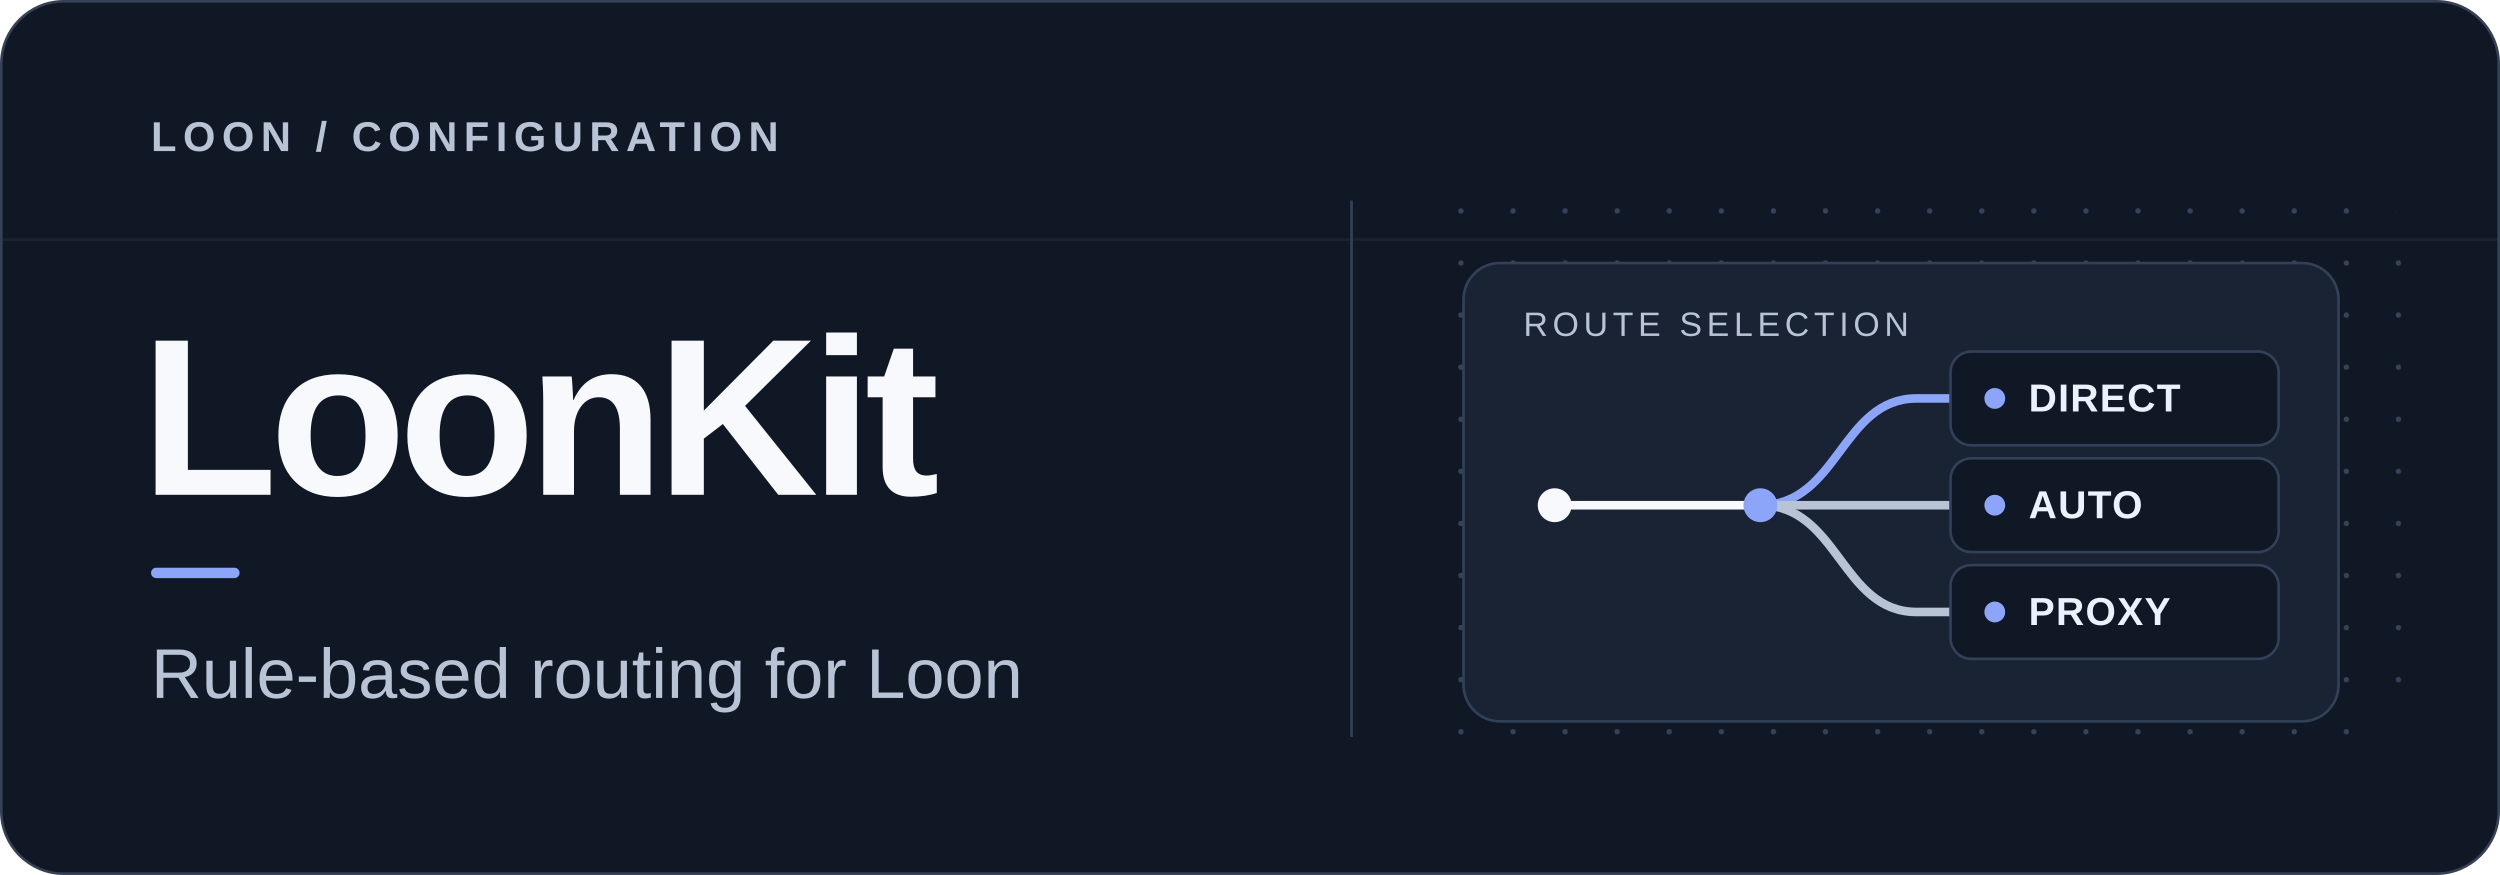
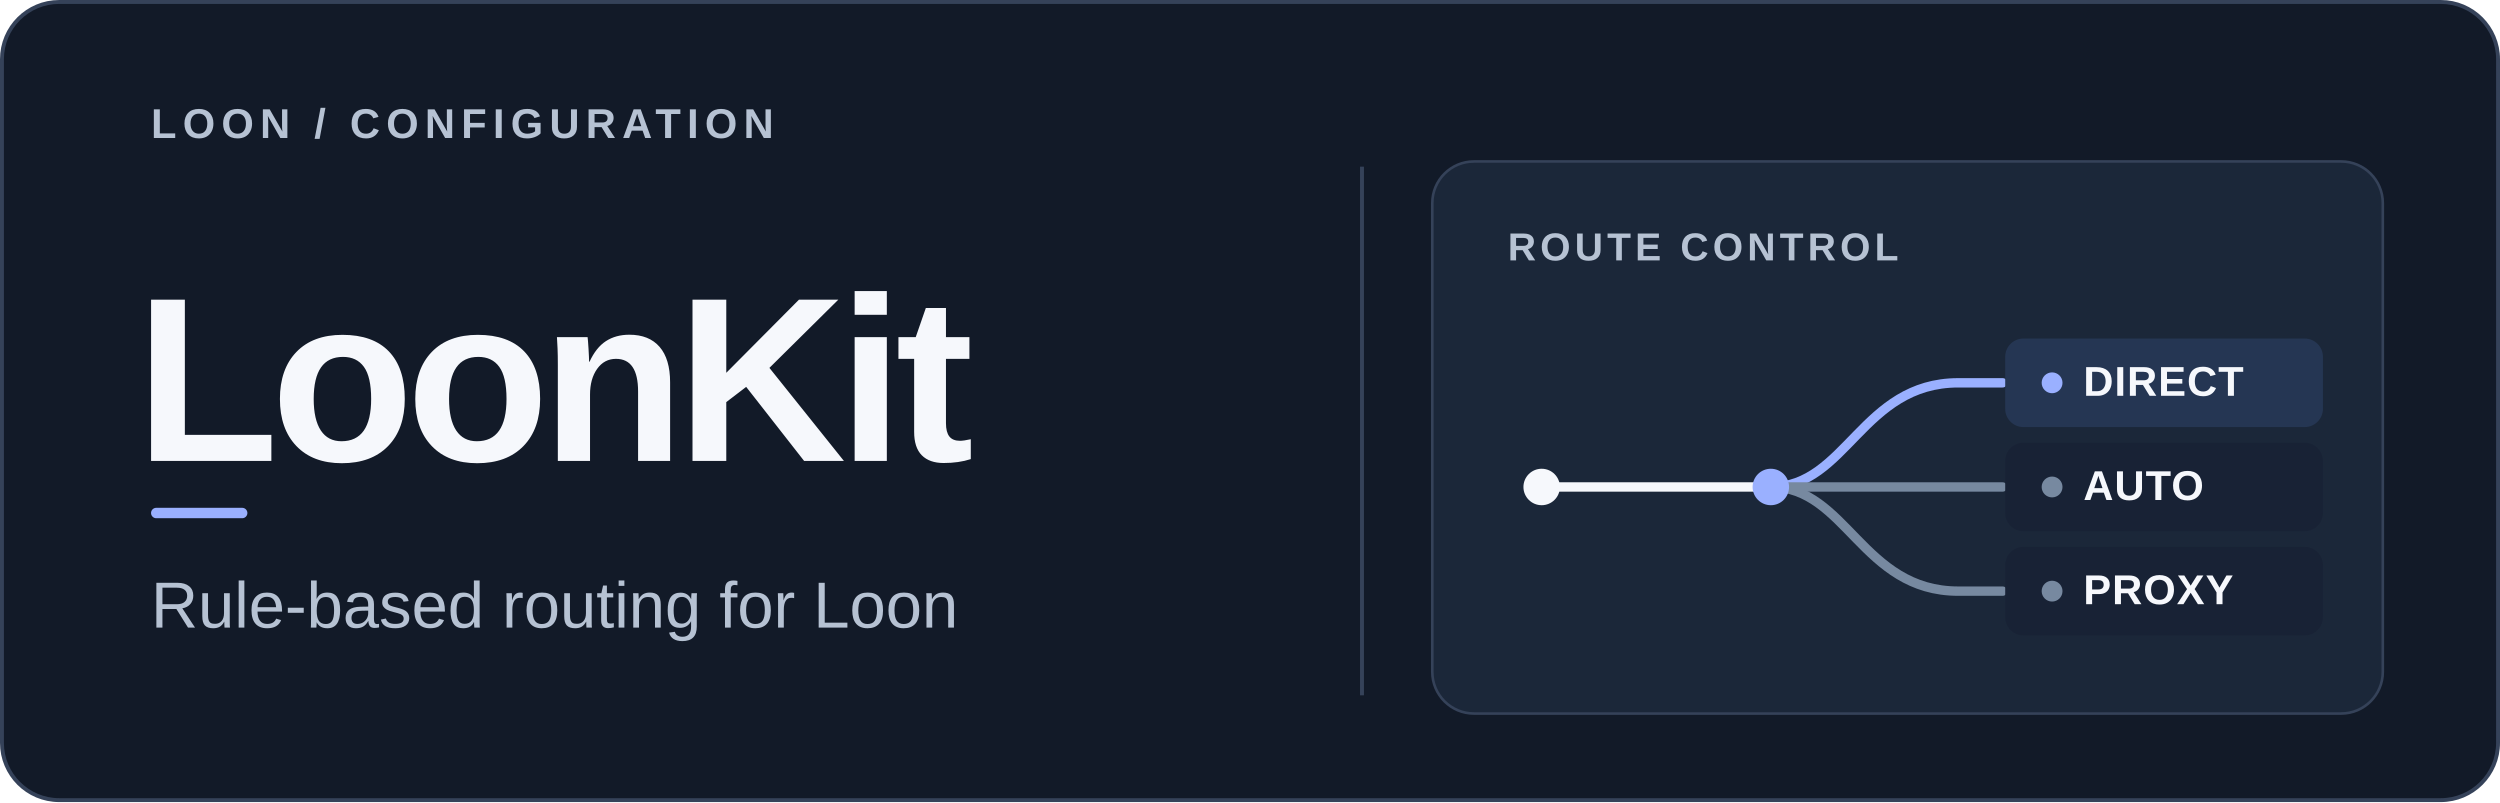
- <svg xmlns="http://www.w3.org/2000/svg" width="960" height="336" viewBox="0 0 960 336" role="img" aria-label="LoonKit: rule-based routing configuration for Loon">
-   <defs>
-     <pattern id="dots" width="20" height="20" patternUnits="userSpaceOnUse">
-       <circle cx="1" cy="1" r="1.05" fill="#344258" />
-     </pattern>
-   </defs>
-   <rect x=".5" y=".5" width="959" height="335" rx="24" fill="#111825" stroke="#364156" />
-   <path d="M0 92H960" stroke="#364156" opacity=".28" />
-   <text x="58" y="58" fill="#B8C4D6" font-family="-apple-system,BlinkMacSystemFont,Segoe UI,Arial,sans-serif" font-size="16" letter-spacing="2.5" font-weight="600">LOON  /  CONFIGURATION</text>
-   <text x="54" y="190" fill="#F7F9FC" font-family="-apple-system,BlinkMacSystemFont,Segoe UI,Arial,sans-serif" font-size="86" font-weight="750" letter-spacing="-3">LoonKit</text>
-   <rect x="58" y="218" width="34" height="4" rx="2" fill="#8CA5F8" />
-   <text x="58" y="268" fill="#B8C4D6" font-family="-apple-system,BlinkMacSystemFont,Segoe UI,Arial,sans-serif" font-size="27" font-weight="500">Rule-based routing for Loon</text>
-   <path d="M519 77V283" stroke="#364156" />
-   <rect x="547" y="74" width="376" height="212" rx="17" fill="url(#dots)" />
-   <rect x="562" y="101" width="336" height="176" rx="14" fill="#192334" stroke="#324158" />
-   <text x="585" y="129" fill="#B8C4D6" font-family="-apple-system,BlinkMacSystemFont,Segoe UI,Arial,sans-serif" font-size="13" letter-spacing="1.8">ROUTE SELECTION</text>
-   <g fill="none" stroke-linecap="round" stroke-linejoin="round" stroke-width="3.3">
-     <path d="M597 194H676" stroke="#F7F9FC" />
-     <path d="M676 194C706 194 707 153 736 153H749" stroke="#8CA5F8" />
-     <path d="M676 194H749" stroke="#B8C4D6" />
-     <path d="M676 194C706 194 707 235 736 235H749" stroke="#B8C4D6" />
+ <svg xmlns="http://www.w3.org/2000/svg" width="960" height="308" viewBox="0 0 960 308" role="img" aria-label="LoonKit - Routing configuration for Loon">
+   <rect x=".75" y=".75" width="958.5" height="306.5" rx="22" fill="#121A28" stroke="#354259" stroke-width="1.5" />
+   <text x="58" y="53" fill="#B6C2D3" font-family="-apple-system,BlinkMacSystemFont,'Segoe UI',Arial,sans-serif" font-size="16" font-weight="600" letter-spacing="2.4">LOON / CONFIGURATION</text>
+   <text x="52" y="177" fill="#F6F8FC" font-family="-apple-system,BlinkMacSystemFont,'Segoe UI',Arial,sans-serif" font-size="90" font-weight="750" letter-spacing="-3">LoonKit</text>
+   <rect x="58" y="195" width="37" height="4" rx="2" fill="#9AB0FF" />
+   <text x="58" y="241" fill="#B6C2D3" font-family="-apple-system,BlinkMacSystemFont,'Segoe UI',Arial,sans-serif" font-size="25" font-weight="500">Rule-based routing for Loon</text>
+   <path d="M523 64V267" stroke="#354259" stroke-width="1.5" />
+   <rect x="550" y="62" width="365" height="212" rx="16" fill="#1B2739" stroke="#354259" />
+   <text x="579" y="100" fill="#B6C2D3" font-family="-apple-system,BlinkMacSystemFont,'Segoe UI',Arial,sans-serif" font-size="15" letter-spacing="1.6" font-weight="600">ROUTE CONTROL</text>
+   <g fill="none" stroke-width="3.6" stroke-linecap="round" stroke-linejoin="round">
+     <path d="M592 187H680" stroke="#F6F8FC" />
+     <path d="M680 187C709 187 715 147 752 147H769" stroke="#9AB0FF" />
+     <path d="M680 187H769" stroke="#7789A0" />
+     <path d="M680 187C709 187 715 227 752 227H769" stroke="#7789A0" />
  </g>
-   <circle cx="597" cy="194" r="6.5" fill="#F7F9FC" />
-   <circle cx="676" cy="194" r="6.5" fill="#8CA5F8" />
-   <g font-family="-apple-system,BlinkMacSystemFont,Segoe UI,Arial,sans-serif" font-size="15" font-weight="650" letter-spacing=".5">
-     <rect x="749" y="135" width="126" height="36" rx="8" fill="#111825" stroke="#324158" />
-     <circle cx="766" cy="153" r="4" fill="#8CA5F8" />
-     <text x="779" y="158" fill="#EAF1FF">DIRECT</text>
-     <rect x="749" y="176" width="126" height="36" rx="8" fill="#111825" stroke="#324158" />
-     <circle cx="766" cy="194" r="4" fill="#8CA5F8" />
-     <text x="779" y="199" fill="#EAF1FF">AUTO</text>
-     <rect x="749" y="217" width="126" height="36" rx="8" fill="#111825" stroke="#324158" />
-     <circle cx="766" cy="235" r="4" fill="#8CA5F8" />
-     <text x="779" y="240" fill="#EAF1FF">PROXY</text>
+   <circle cx="592" cy="187" r="7" fill="#F6F8FC" />
+   <circle cx="680" cy="187" r="7" fill="#9AB0FF" />
+   <g font-family="-apple-system,BlinkMacSystemFont,'Segoe UI',Arial,sans-serif" font-size="16" font-weight="650" letter-spacing=".4">
+     <rect x="770" y="130" width="122" height="34" rx="7" fill="#253653" />
+     <rect x="770" y="170" width="122" height="34" rx="7" fill="#182235" />
+     <rect x="770" y="210" width="122" height="34" rx="7" fill="#182235" />
+     <circle cx="788" cy="147" r="4" fill="#9AB0FF" />
+     <text x="800" y="152" fill="#F6F8FC">DIRECT</text>
+     <circle cx="788" cy="187" r="4" fill="#7789A0" />
+     <text x="800" y="192" fill="#F6F8FC">AUTO</text>
+     <circle cx="788" cy="227" r="4" fill="#7789A0" />
+     <text x="800" y="232" fill="#F6F8FC">PROXY</text>
  </g>
</svg>
